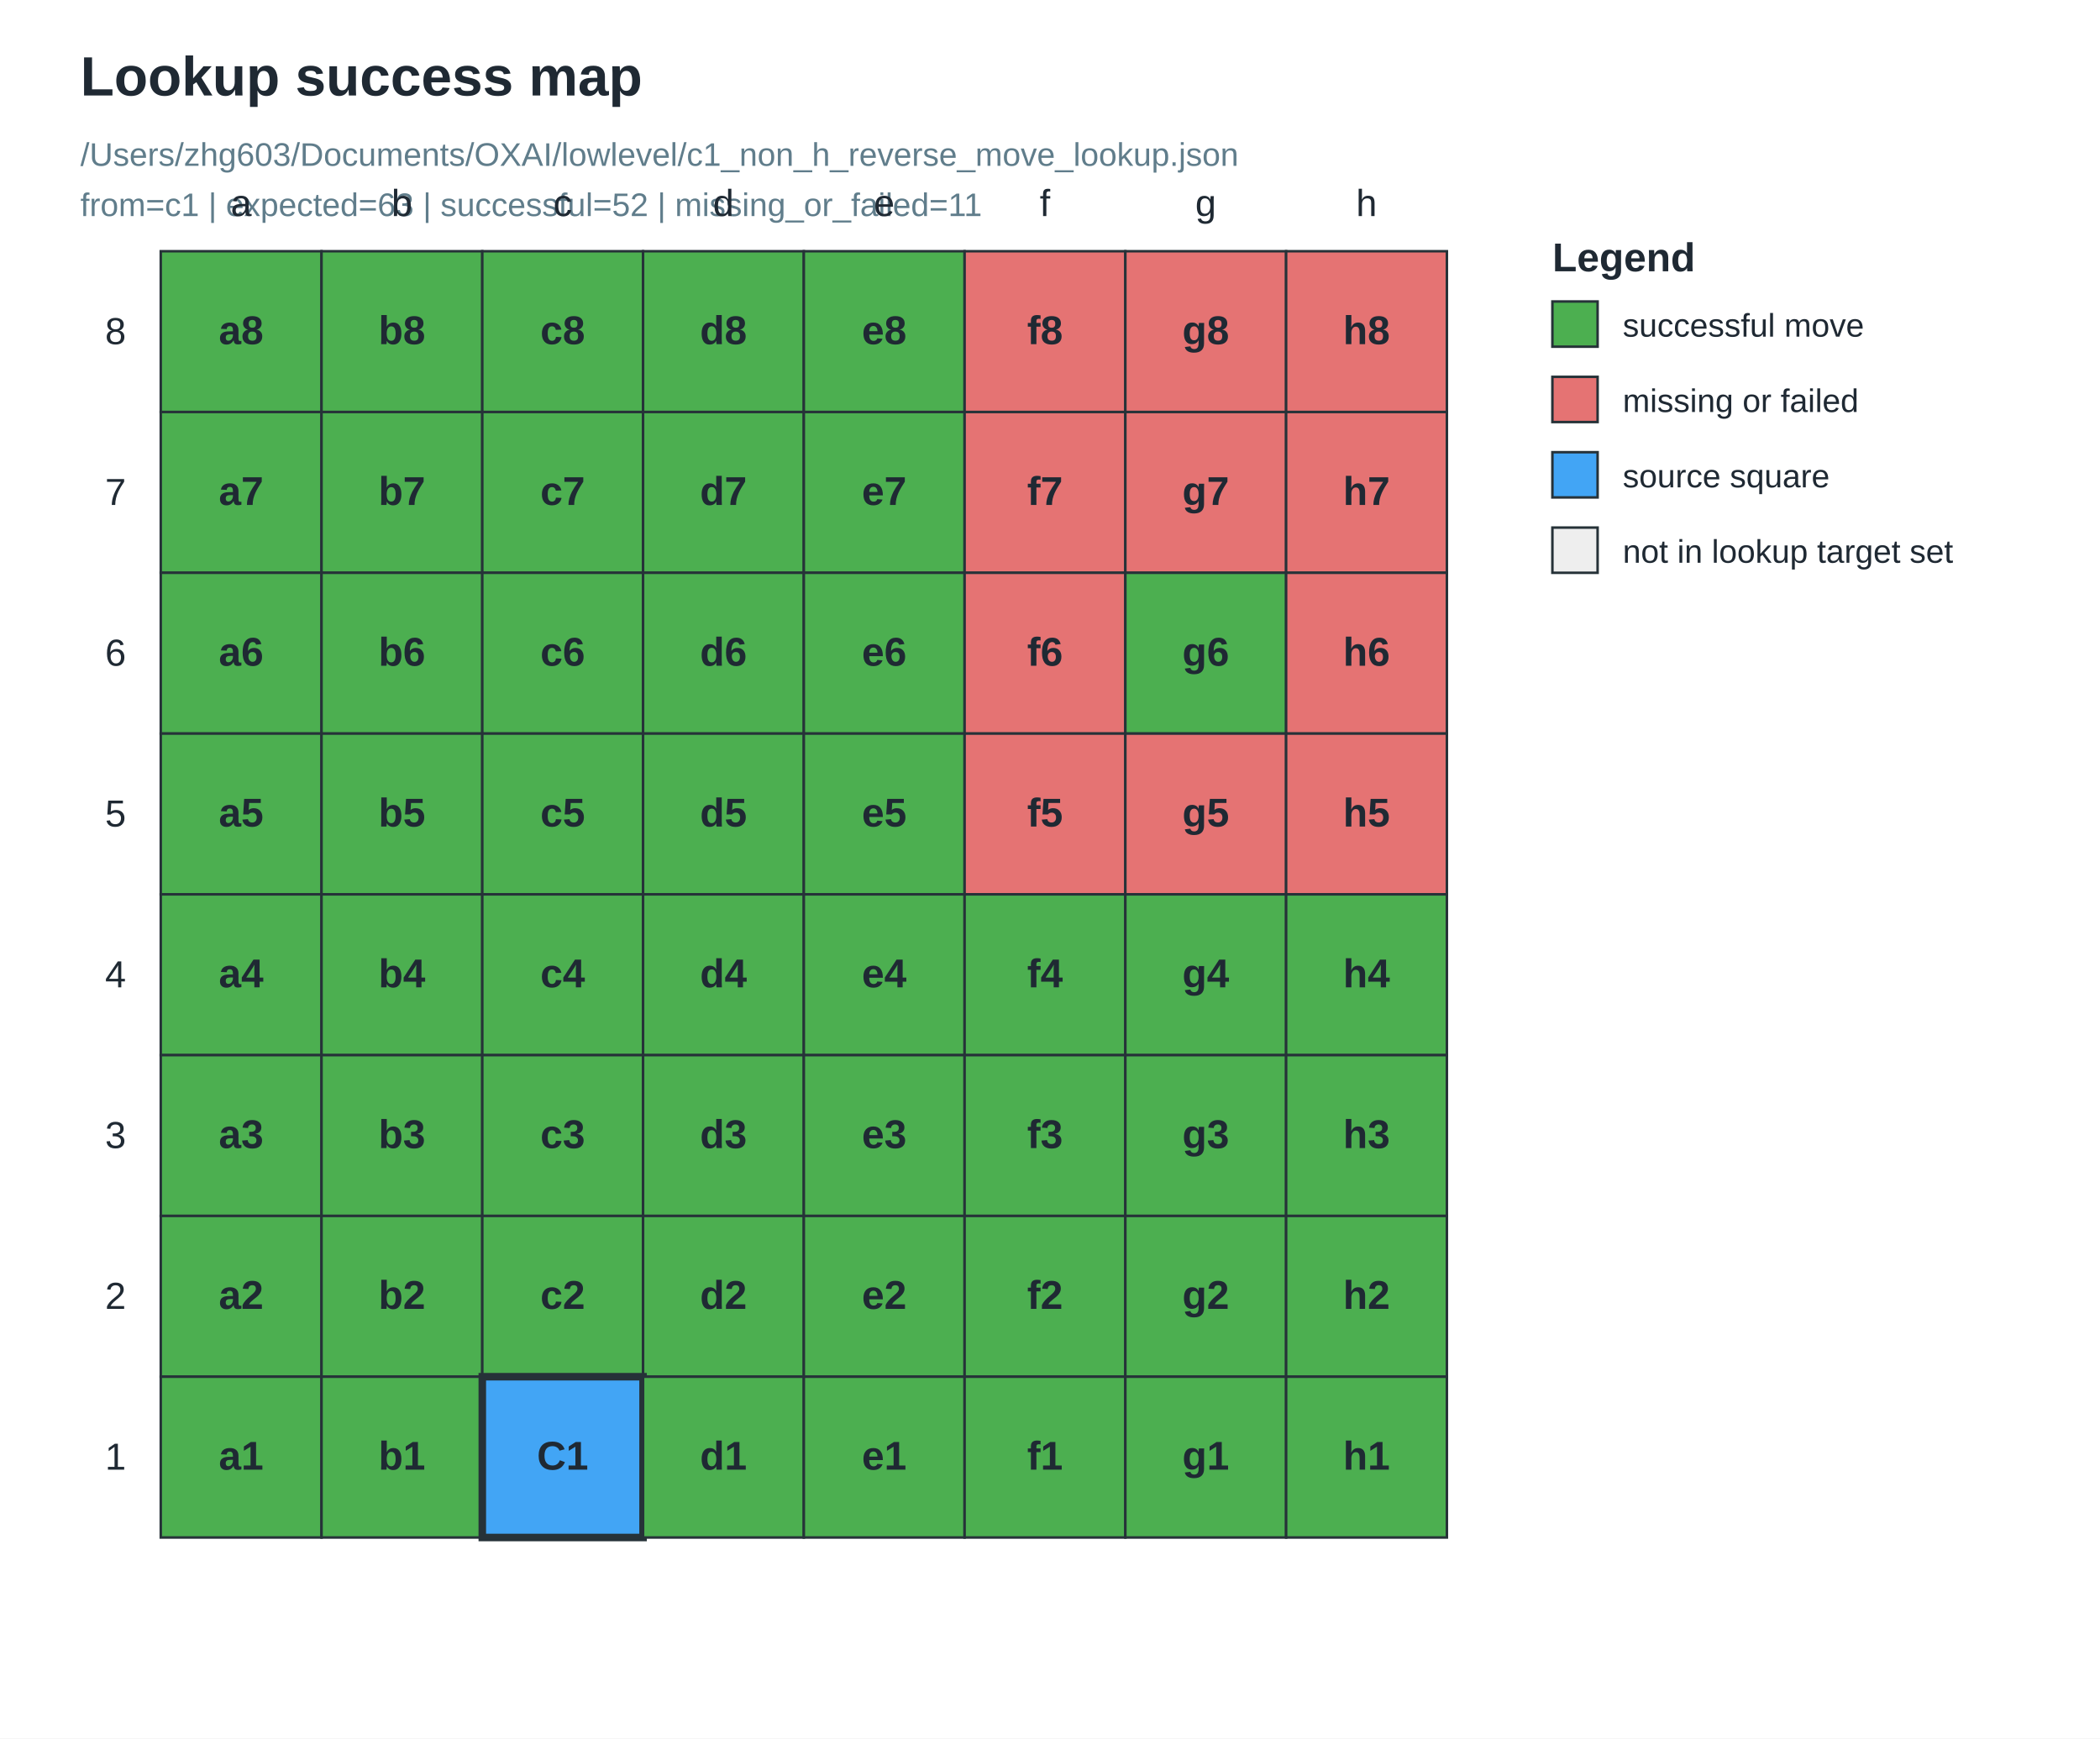
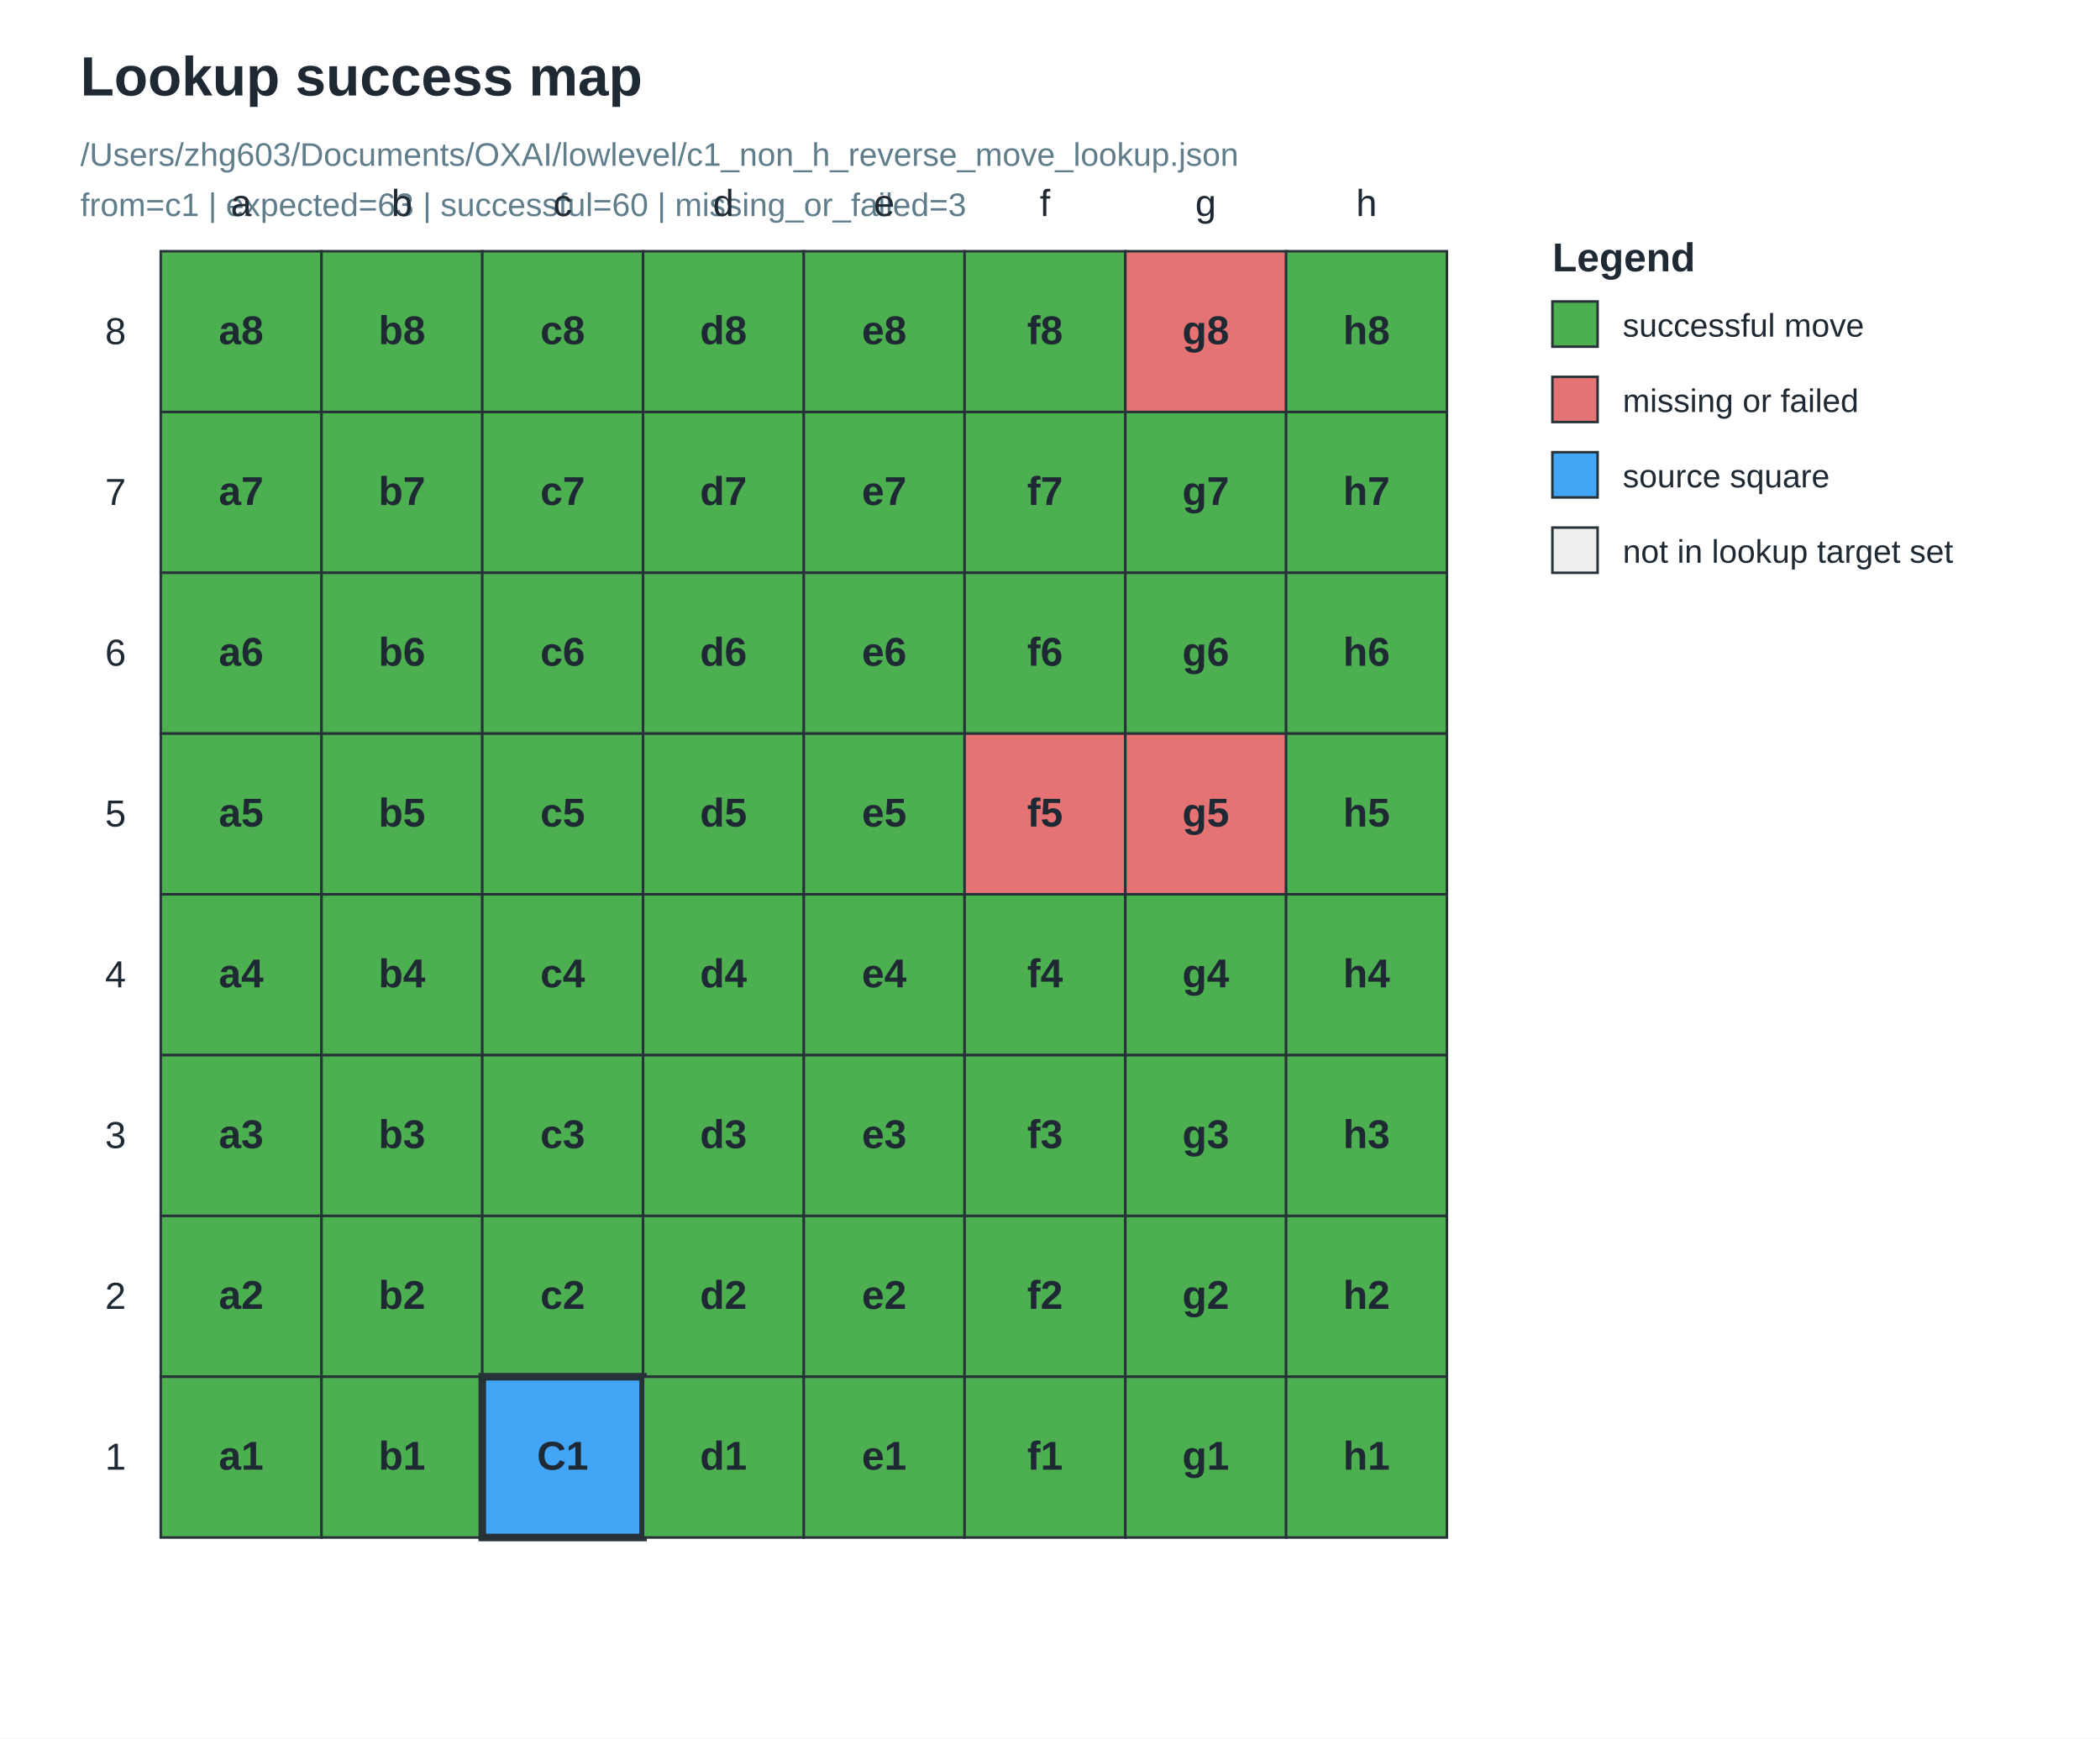
<svg xmlns="http://www.w3.org/2000/svg" width="836" height="692" viewBox="0 0 836 692">
  <rect width="100%" height="100%" fill="white" />
  <text x="32" y="38" font-family="Arial, sans-serif" font-size="22" font-weight="700" fill="#1f2933">Lookup success map</text>
  <text x="32" y="66" font-family="Arial, sans-serif" font-size="13" fill="#607d8b">/Users/zhg603/Documents/OXAI/lowlevel/c1_non_h_reverse_move_lookup.json</text>
-   <text x="32" y="86" font-family="Arial, sans-serif" font-size="13" fill="#607d8b">from=c1 | expected=63 | successful=52 | missing_or_failed=11</text>
+   <text x="32" y="86" font-family="Arial, sans-serif" font-size="13" fill="#607d8b">from=c1 | expected=63 | successful=60 | missing_or_failed=3</text>
  <text x="96.0" y="86" text-anchor="middle" font-family="Arial, sans-serif" font-size="15" fill="#1f2933">a</text>
  <text x="160.0" y="86" text-anchor="middle" font-family="Arial, sans-serif" font-size="15" fill="#1f2933">b</text>
  <text x="224.0" y="86" text-anchor="middle" font-family="Arial, sans-serif" font-size="15" fill="#1f2933">c</text>
  <text x="288.0" y="86" text-anchor="middle" font-family="Arial, sans-serif" font-size="15" fill="#1f2933">d</text>
  <text x="352.0" y="86" text-anchor="middle" font-family="Arial, sans-serif" font-size="15" fill="#1f2933">e</text>
  <text x="416.0" y="86" text-anchor="middle" font-family="Arial, sans-serif" font-size="15" fill="#1f2933">f</text>
  <text x="480.0" y="86" text-anchor="middle" font-family="Arial, sans-serif" font-size="15" fill="#1f2933">g</text>
  <text x="544.0" y="86" text-anchor="middle" font-family="Arial, sans-serif" font-size="15" fill="#1f2933">h</text>
  <text x="46" y="137.0" text-anchor="middle" font-family="Arial, sans-serif" font-size="15" fill="#1f2933">8</text>
  <text x="46" y="201.0" text-anchor="middle" font-family="Arial, sans-serif" font-size="15" fill="#1f2933">7</text>
  <text x="46" y="265.0" text-anchor="middle" font-family="Arial, sans-serif" font-size="15" fill="#1f2933">6</text>
  <text x="46" y="329.0" text-anchor="middle" font-family="Arial, sans-serif" font-size="15" fill="#1f2933">5</text>
  <text x="46" y="393.0" text-anchor="middle" font-family="Arial, sans-serif" font-size="15" fill="#1f2933">4</text>
  <text x="46" y="457.0" text-anchor="middle" font-family="Arial, sans-serif" font-size="15" fill="#1f2933">3</text>
  <text x="46" y="521.0" text-anchor="middle" font-family="Arial, sans-serif" font-size="15" fill="#1f2933">2</text>
  <text x="46" y="585.0" text-anchor="middle" font-family="Arial, sans-serif" font-size="15" fill="#1f2933">1</text>
  <rect x="64" y="100" width="64" height="64" fill="#4caf50" stroke="#263238" stroke-width="1">
</rect>
  <text x="96.0" y="137.0" text-anchor="middle" font-family="Arial, sans-serif" font-size="16" font-weight="700" fill="#1f2933">a8</text>
  <rect x="128" y="100" width="64" height="64" fill="#4caf50" stroke="#263238" stroke-width="1">
</rect>
  <text x="160.0" y="137.0" text-anchor="middle" font-family="Arial, sans-serif" font-size="16" font-weight="700" fill="#1f2933">b8</text>
  <rect x="192" y="100" width="64" height="64" fill="#4caf50" stroke="#263238" stroke-width="1">
</rect>
  <text x="224.0" y="137.0" text-anchor="middle" font-family="Arial, sans-serif" font-size="16" font-weight="700" fill="#1f2933">c8</text>
  <rect x="256" y="100" width="64" height="64" fill="#4caf50" stroke="#263238" stroke-width="1">
</rect>
  <text x="288.0" y="137.0" text-anchor="middle" font-family="Arial, sans-serif" font-size="16" font-weight="700" fill="#1f2933">d8</text>
  <rect x="320" y="100" width="64" height="64" fill="#4caf50" stroke="#263238" stroke-width="1">
</rect>
  <text x="352.0" y="137.0" text-anchor="middle" font-family="Arial, sans-serif" font-size="16" font-weight="700" fill="#1f2933">e8</text>
-   <rect x="384" y="100" width="64" height="64" fill="#e57373" stroke="#263238" stroke-width="1">
+   <rect x="384" y="100" width="64" height="64" fill="#4caf50" stroke="#263238" stroke-width="1">
</rect>
  <text x="416.0" y="137.0" text-anchor="middle" font-family="Arial, sans-serif" font-size="16" font-weight="700" fill="#1f2933">f8</text>
  <rect x="448" y="100" width="64" height="64" fill="#e57373" stroke="#263238" stroke-width="1">
</rect>
  <text x="480.0" y="137.0" text-anchor="middle" font-family="Arial, sans-serif" font-size="16" font-weight="700" fill="#1f2933">g8</text>
-   <rect x="512" y="100" width="64" height="64" fill="#e57373" stroke="#263238" stroke-width="1">
+   <rect x="512" y="100" width="64" height="64" fill="#4caf50" stroke="#263238" stroke-width="1">
</rect>
  <text x="544.0" y="137.0" text-anchor="middle" font-family="Arial, sans-serif" font-size="16" font-weight="700" fill="#1f2933">h8</text>
  <rect x="64" y="164" width="64" height="64" fill="#4caf50" stroke="#263238" stroke-width="1">
</rect>
  <text x="96.0" y="201.0" text-anchor="middle" font-family="Arial, sans-serif" font-size="16" font-weight="700" fill="#1f2933">a7</text>
  <rect x="128" y="164" width="64" height="64" fill="#4caf50" stroke="#263238" stroke-width="1">
</rect>
  <text x="160.0" y="201.0" text-anchor="middle" font-family="Arial, sans-serif" font-size="16" font-weight="700" fill="#1f2933">b7</text>
  <rect x="192" y="164" width="64" height="64" fill="#4caf50" stroke="#263238" stroke-width="1">
</rect>
  <text x="224.0" y="201.0" text-anchor="middle" font-family="Arial, sans-serif" font-size="16" font-weight="700" fill="#1f2933">c7</text>
  <rect x="256" y="164" width="64" height="64" fill="#4caf50" stroke="#263238" stroke-width="1">
</rect>
  <text x="288.0" y="201.0" text-anchor="middle" font-family="Arial, sans-serif" font-size="16" font-weight="700" fill="#1f2933">d7</text>
  <rect x="320" y="164" width="64" height="64" fill="#4caf50" stroke="#263238" stroke-width="1">
</rect>
  <text x="352.0" y="201.0" text-anchor="middle" font-family="Arial, sans-serif" font-size="16" font-weight="700" fill="#1f2933">e7</text>
-   <rect x="384" y="164" width="64" height="64" fill="#e57373" stroke="#263238" stroke-width="1">
+   <rect x="384" y="164" width="64" height="64" fill="#4caf50" stroke="#263238" stroke-width="1">
</rect>
  <text x="416.0" y="201.0" text-anchor="middle" font-family="Arial, sans-serif" font-size="16" font-weight="700" fill="#1f2933">f7</text>
-   <rect x="448" y="164" width="64" height="64" fill="#e57373" stroke="#263238" stroke-width="1">
+   <rect x="448" y="164" width="64" height="64" fill="#4caf50" stroke="#263238" stroke-width="1">
</rect>
  <text x="480.0" y="201.0" text-anchor="middle" font-family="Arial, sans-serif" font-size="16" font-weight="700" fill="#1f2933">g7</text>
-   <rect x="512" y="164" width="64" height="64" fill="#e57373" stroke="#263238" stroke-width="1">
+   <rect x="512" y="164" width="64" height="64" fill="#4caf50" stroke="#263238" stroke-width="1">
</rect>
  <text x="544.0" y="201.0" text-anchor="middle" font-family="Arial, sans-serif" font-size="16" font-weight="700" fill="#1f2933">h7</text>
  <rect x="64" y="228" width="64" height="64" fill="#4caf50" stroke="#263238" stroke-width="1">
</rect>
  <text x="96.0" y="265.0" text-anchor="middle" font-family="Arial, sans-serif" font-size="16" font-weight="700" fill="#1f2933">a6</text>
  <rect x="128" y="228" width="64" height="64" fill="#4caf50" stroke="#263238" stroke-width="1">
</rect>
  <text x="160.0" y="265.0" text-anchor="middle" font-family="Arial, sans-serif" font-size="16" font-weight="700" fill="#1f2933">b6</text>
  <rect x="192" y="228" width="64" height="64" fill="#4caf50" stroke="#263238" stroke-width="1">
</rect>
  <text x="224.0" y="265.0" text-anchor="middle" font-family="Arial, sans-serif" font-size="16" font-weight="700" fill="#1f2933">c6</text>
  <rect x="256" y="228" width="64" height="64" fill="#4caf50" stroke="#263238" stroke-width="1">
</rect>
  <text x="288.0" y="265.0" text-anchor="middle" font-family="Arial, sans-serif" font-size="16" font-weight="700" fill="#1f2933">d6</text>
  <rect x="320" y="228" width="64" height="64" fill="#4caf50" stroke="#263238" stroke-width="1">
</rect>
  <text x="352.0" y="265.0" text-anchor="middle" font-family="Arial, sans-serif" font-size="16" font-weight="700" fill="#1f2933">e6</text>
-   <rect x="384" y="228" width="64" height="64" fill="#e57373" stroke="#263238" stroke-width="1">
+   <rect x="384" y="228" width="64" height="64" fill="#4caf50" stroke="#263238" stroke-width="1">
</rect>
  <text x="416.0" y="265.0" text-anchor="middle" font-family="Arial, sans-serif" font-size="16" font-weight="700" fill="#1f2933">f6</text>
  <rect x="448" y="228" width="64" height="64" fill="#4caf50" stroke="#263238" stroke-width="1">
</rect>
  <text x="480.0" y="265.0" text-anchor="middle" font-family="Arial, sans-serif" font-size="16" font-weight="700" fill="#1f2933">g6</text>
-   <rect x="512" y="228" width="64" height="64" fill="#e57373" stroke="#263238" stroke-width="1">
+   <rect x="512" y="228" width="64" height="64" fill="#4caf50" stroke="#263238" stroke-width="1">
</rect>
  <text x="544.0" y="265.0" text-anchor="middle" font-family="Arial, sans-serif" font-size="16" font-weight="700" fill="#1f2933">h6</text>
  <rect x="64" y="292" width="64" height="64" fill="#4caf50" stroke="#263238" stroke-width="1">
</rect>
  <text x="96.0" y="329.0" text-anchor="middle" font-family="Arial, sans-serif" font-size="16" font-weight="700" fill="#1f2933">a5</text>
  <rect x="128" y="292" width="64" height="64" fill="#4caf50" stroke="#263238" stroke-width="1">
</rect>
  <text x="160.0" y="329.0" text-anchor="middle" font-family="Arial, sans-serif" font-size="16" font-weight="700" fill="#1f2933">b5</text>
  <rect x="192" y="292" width="64" height="64" fill="#4caf50" stroke="#263238" stroke-width="1">
</rect>
  <text x="224.0" y="329.0" text-anchor="middle" font-family="Arial, sans-serif" font-size="16" font-weight="700" fill="#1f2933">c5</text>
  <rect x="256" y="292" width="64" height="64" fill="#4caf50" stroke="#263238" stroke-width="1">
</rect>
  <text x="288.0" y="329.0" text-anchor="middle" font-family="Arial, sans-serif" font-size="16" font-weight="700" fill="#1f2933">d5</text>
  <rect x="320" y="292" width="64" height="64" fill="#4caf50" stroke="#263238" stroke-width="1">
</rect>
  <text x="352.0" y="329.0" text-anchor="middle" font-family="Arial, sans-serif" font-size="16" font-weight="700" fill="#1f2933">e5</text>
  <rect x="384" y="292" width="64" height="64" fill="#e57373" stroke="#263238" stroke-width="1">
</rect>
  <text x="416.0" y="329.0" text-anchor="middle" font-family="Arial, sans-serif" font-size="16" font-weight="700" fill="#1f2933">f5</text>
  <rect x="448" y="292" width="64" height="64" fill="#e57373" stroke="#263238" stroke-width="1">
</rect>
  <text x="480.0" y="329.0" text-anchor="middle" font-family="Arial, sans-serif" font-size="16" font-weight="700" fill="#1f2933">g5</text>
-   <rect x="512" y="292" width="64" height="64" fill="#e57373" stroke="#263238" stroke-width="1">
+   <rect x="512" y="292" width="64" height="64" fill="#4caf50" stroke="#263238" stroke-width="1">
</rect>
  <text x="544.0" y="329.0" text-anchor="middle" font-family="Arial, sans-serif" font-size="16" font-weight="700" fill="#1f2933">h5</text>
  <rect x="64" y="356" width="64" height="64" fill="#4caf50" stroke="#263238" stroke-width="1">
</rect>
  <text x="96.0" y="393.0" text-anchor="middle" font-family="Arial, sans-serif" font-size="16" font-weight="700" fill="#1f2933">a4</text>
  <rect x="128" y="356" width="64" height="64" fill="#4caf50" stroke="#263238" stroke-width="1">
</rect>
  <text x="160.0" y="393.0" text-anchor="middle" font-family="Arial, sans-serif" font-size="16" font-weight="700" fill="#1f2933">b4</text>
  <rect x="192" y="356" width="64" height="64" fill="#4caf50" stroke="#263238" stroke-width="1">
</rect>
  <text x="224.0" y="393.0" text-anchor="middle" font-family="Arial, sans-serif" font-size="16" font-weight="700" fill="#1f2933">c4</text>
  <rect x="256" y="356" width="64" height="64" fill="#4caf50" stroke="#263238" stroke-width="1">
</rect>
  <text x="288.0" y="393.0" text-anchor="middle" font-family="Arial, sans-serif" font-size="16" font-weight="700" fill="#1f2933">d4</text>
  <rect x="320" y="356" width="64" height="64" fill="#4caf50" stroke="#263238" stroke-width="1">
</rect>
  <text x="352.0" y="393.0" text-anchor="middle" font-family="Arial, sans-serif" font-size="16" font-weight="700" fill="#1f2933">e4</text>
  <rect x="384" y="356" width="64" height="64" fill="#4caf50" stroke="#263238" stroke-width="1">
</rect>
  <text x="416.0" y="393.0" text-anchor="middle" font-family="Arial, sans-serif" font-size="16" font-weight="700" fill="#1f2933">f4</text>
  <rect x="448" y="356" width="64" height="64" fill="#4caf50" stroke="#263238" stroke-width="1">
</rect>
  <text x="480.0" y="393.0" text-anchor="middle" font-family="Arial, sans-serif" font-size="16" font-weight="700" fill="#1f2933">g4</text>
  <rect x="512" y="356" width="64" height="64" fill="#4caf50" stroke="#263238" stroke-width="1">
</rect>
  <text x="544.0" y="393.0" text-anchor="middle" font-family="Arial, sans-serif" font-size="16" font-weight="700" fill="#1f2933">h4</text>
  <rect x="64" y="420" width="64" height="64" fill="#4caf50" stroke="#263238" stroke-width="1">
</rect>
  <text x="96.0" y="457.0" text-anchor="middle" font-family="Arial, sans-serif" font-size="16" font-weight="700" fill="#1f2933">a3</text>
  <rect x="128" y="420" width="64" height="64" fill="#4caf50" stroke="#263238" stroke-width="1">
</rect>
  <text x="160.0" y="457.0" text-anchor="middle" font-family="Arial, sans-serif" font-size="16" font-weight="700" fill="#1f2933">b3</text>
  <rect x="192" y="420" width="64" height="64" fill="#4caf50" stroke="#263238" stroke-width="1">
</rect>
  <text x="224.0" y="457.0" text-anchor="middle" font-family="Arial, sans-serif" font-size="16" font-weight="700" fill="#1f2933">c3</text>
  <rect x="256" y="420" width="64" height="64" fill="#4caf50" stroke="#263238" stroke-width="1">
</rect>
  <text x="288.0" y="457.0" text-anchor="middle" font-family="Arial, sans-serif" font-size="16" font-weight="700" fill="#1f2933">d3</text>
  <rect x="320" y="420" width="64" height="64" fill="#4caf50" stroke="#263238" stroke-width="1">
</rect>
  <text x="352.0" y="457.0" text-anchor="middle" font-family="Arial, sans-serif" font-size="16" font-weight="700" fill="#1f2933">e3</text>
  <rect x="384" y="420" width="64" height="64" fill="#4caf50" stroke="#263238" stroke-width="1">
</rect>
  <text x="416.0" y="457.0" text-anchor="middle" font-family="Arial, sans-serif" font-size="16" font-weight="700" fill="#1f2933">f3</text>
  <rect x="448" y="420" width="64" height="64" fill="#4caf50" stroke="#263238" stroke-width="1">
</rect>
  <text x="480.0" y="457.0" text-anchor="middle" font-family="Arial, sans-serif" font-size="16" font-weight="700" fill="#1f2933">g3</text>
  <rect x="512" y="420" width="64" height="64" fill="#4caf50" stroke="#263238" stroke-width="1">
</rect>
  <text x="544.0" y="457.0" text-anchor="middle" font-family="Arial, sans-serif" font-size="16" font-weight="700" fill="#1f2933">h3</text>
  <rect x="64" y="484" width="64" height="64" fill="#4caf50" stroke="#263238" stroke-width="1">
</rect>
  <text x="96.0" y="521.0" text-anchor="middle" font-family="Arial, sans-serif" font-size="16" font-weight="700" fill="#1f2933">a2</text>
  <rect x="128" y="484" width="64" height="64" fill="#4caf50" stroke="#263238" stroke-width="1">
</rect>
  <text x="160.0" y="521.0" text-anchor="middle" font-family="Arial, sans-serif" font-size="16" font-weight="700" fill="#1f2933">b2</text>
  <rect x="192" y="484" width="64" height="64" fill="#4caf50" stroke="#263238" stroke-width="1">
</rect>
  <text x="224.0" y="521.0" text-anchor="middle" font-family="Arial, sans-serif" font-size="16" font-weight="700" fill="#1f2933">c2</text>
  <rect x="256" y="484" width="64" height="64" fill="#4caf50" stroke="#263238" stroke-width="1">
</rect>
  <text x="288.0" y="521.0" text-anchor="middle" font-family="Arial, sans-serif" font-size="16" font-weight="700" fill="#1f2933">d2</text>
  <rect x="320" y="484" width="64" height="64" fill="#4caf50" stroke="#263238" stroke-width="1">
</rect>
  <text x="352.0" y="521.0" text-anchor="middle" font-family="Arial, sans-serif" font-size="16" font-weight="700" fill="#1f2933">e2</text>
  <rect x="384" y="484" width="64" height="64" fill="#4caf50" stroke="#263238" stroke-width="1">
</rect>
  <text x="416.0" y="521.0" text-anchor="middle" font-family="Arial, sans-serif" font-size="16" font-weight="700" fill="#1f2933">f2</text>
  <rect x="448" y="484" width="64" height="64" fill="#4caf50" stroke="#263238" stroke-width="1">
</rect>
  <text x="480.0" y="521.0" text-anchor="middle" font-family="Arial, sans-serif" font-size="16" font-weight="700" fill="#1f2933">g2</text>
  <rect x="512" y="484" width="64" height="64" fill="#4caf50" stroke="#263238" stroke-width="1">
</rect>
  <text x="544.0" y="521.0" text-anchor="middle" font-family="Arial, sans-serif" font-size="16" font-weight="700" fill="#1f2933">h2</text>
  <rect x="64" y="548" width="64" height="64" fill="#4caf50" stroke="#263238" stroke-width="1">
</rect>
  <text x="96.0" y="585.0" text-anchor="middle" font-family="Arial, sans-serif" font-size="16" font-weight="700" fill="#1f2933">a1</text>
  <rect x="128" y="548" width="64" height="64" fill="#4caf50" stroke="#263238" stroke-width="1">
</rect>
  <text x="160.0" y="585.0" text-anchor="middle" font-family="Arial, sans-serif" font-size="16" font-weight="700" fill="#1f2933">b1</text>
  <rect x="192" y="548" width="64" height="64" fill="#42a5f5" stroke="#263238" stroke-width="3">
</rect>
  <text x="224.0" y="585.0" text-anchor="middle" font-family="Arial, sans-serif" font-size="16" font-weight="700" fill="#1f2933">C1</text>
  <rect x="256" y="548" width="64" height="64" fill="#4caf50" stroke="#263238" stroke-width="1">
</rect>
  <text x="288.0" y="585.0" text-anchor="middle" font-family="Arial, sans-serif" font-size="16" font-weight="700" fill="#1f2933">d1</text>
  <rect x="320" y="548" width="64" height="64" fill="#4caf50" stroke="#263238" stroke-width="1">
</rect>
  <text x="352.0" y="585.0" text-anchor="middle" font-family="Arial, sans-serif" font-size="16" font-weight="700" fill="#1f2933">e1</text>
  <rect x="384" y="548" width="64" height="64" fill="#4caf50" stroke="#263238" stroke-width="1">
</rect>
  <text x="416.0" y="585.0" text-anchor="middle" font-family="Arial, sans-serif" font-size="16" font-weight="700" fill="#1f2933">f1</text>
  <rect x="448" y="548" width="64" height="64" fill="#4caf50" stroke="#263238" stroke-width="1">
</rect>
  <text x="480.0" y="585.0" text-anchor="middle" font-family="Arial, sans-serif" font-size="16" font-weight="700" fill="#1f2933">g1</text>
  <rect x="512" y="548" width="64" height="64" fill="#4caf50" stroke="#263238" stroke-width="1">
</rect>
  <text x="544.0" y="585.0" text-anchor="middle" font-family="Arial, sans-serif" font-size="16" font-weight="700" fill="#1f2933">h1</text>
  <text x="618" y="108" font-family="Arial, sans-serif" font-size="16" font-weight="700" fill="#1f2933">Legend</text>
  <rect x="618" y="120" width="18" height="18" fill="#4caf50" stroke="#263238" stroke-width="1" />
  <text x="646" y="134" font-family="Arial, sans-serif" font-size="13" fill="#1f2933">successful move</text>
  <rect x="618" y="150" width="18" height="18" fill="#e57373" stroke="#263238" stroke-width="1" />
  <text x="646" y="164" font-family="Arial, sans-serif" font-size="13" fill="#1f2933">missing or failed</text>
  <rect x="618" y="180" width="18" height="18" fill="#42a5f5" stroke="#263238" stroke-width="1" />
  <text x="646" y="194" font-family="Arial, sans-serif" font-size="13" fill="#1f2933">source square</text>
  <rect x="618" y="210" width="18" height="18" fill="#eeeeee" stroke="#263238" stroke-width="1" />
  <text x="646" y="224" font-family="Arial, sans-serif" font-size="13" fill="#1f2933">not in lookup target set</text>
</svg>
